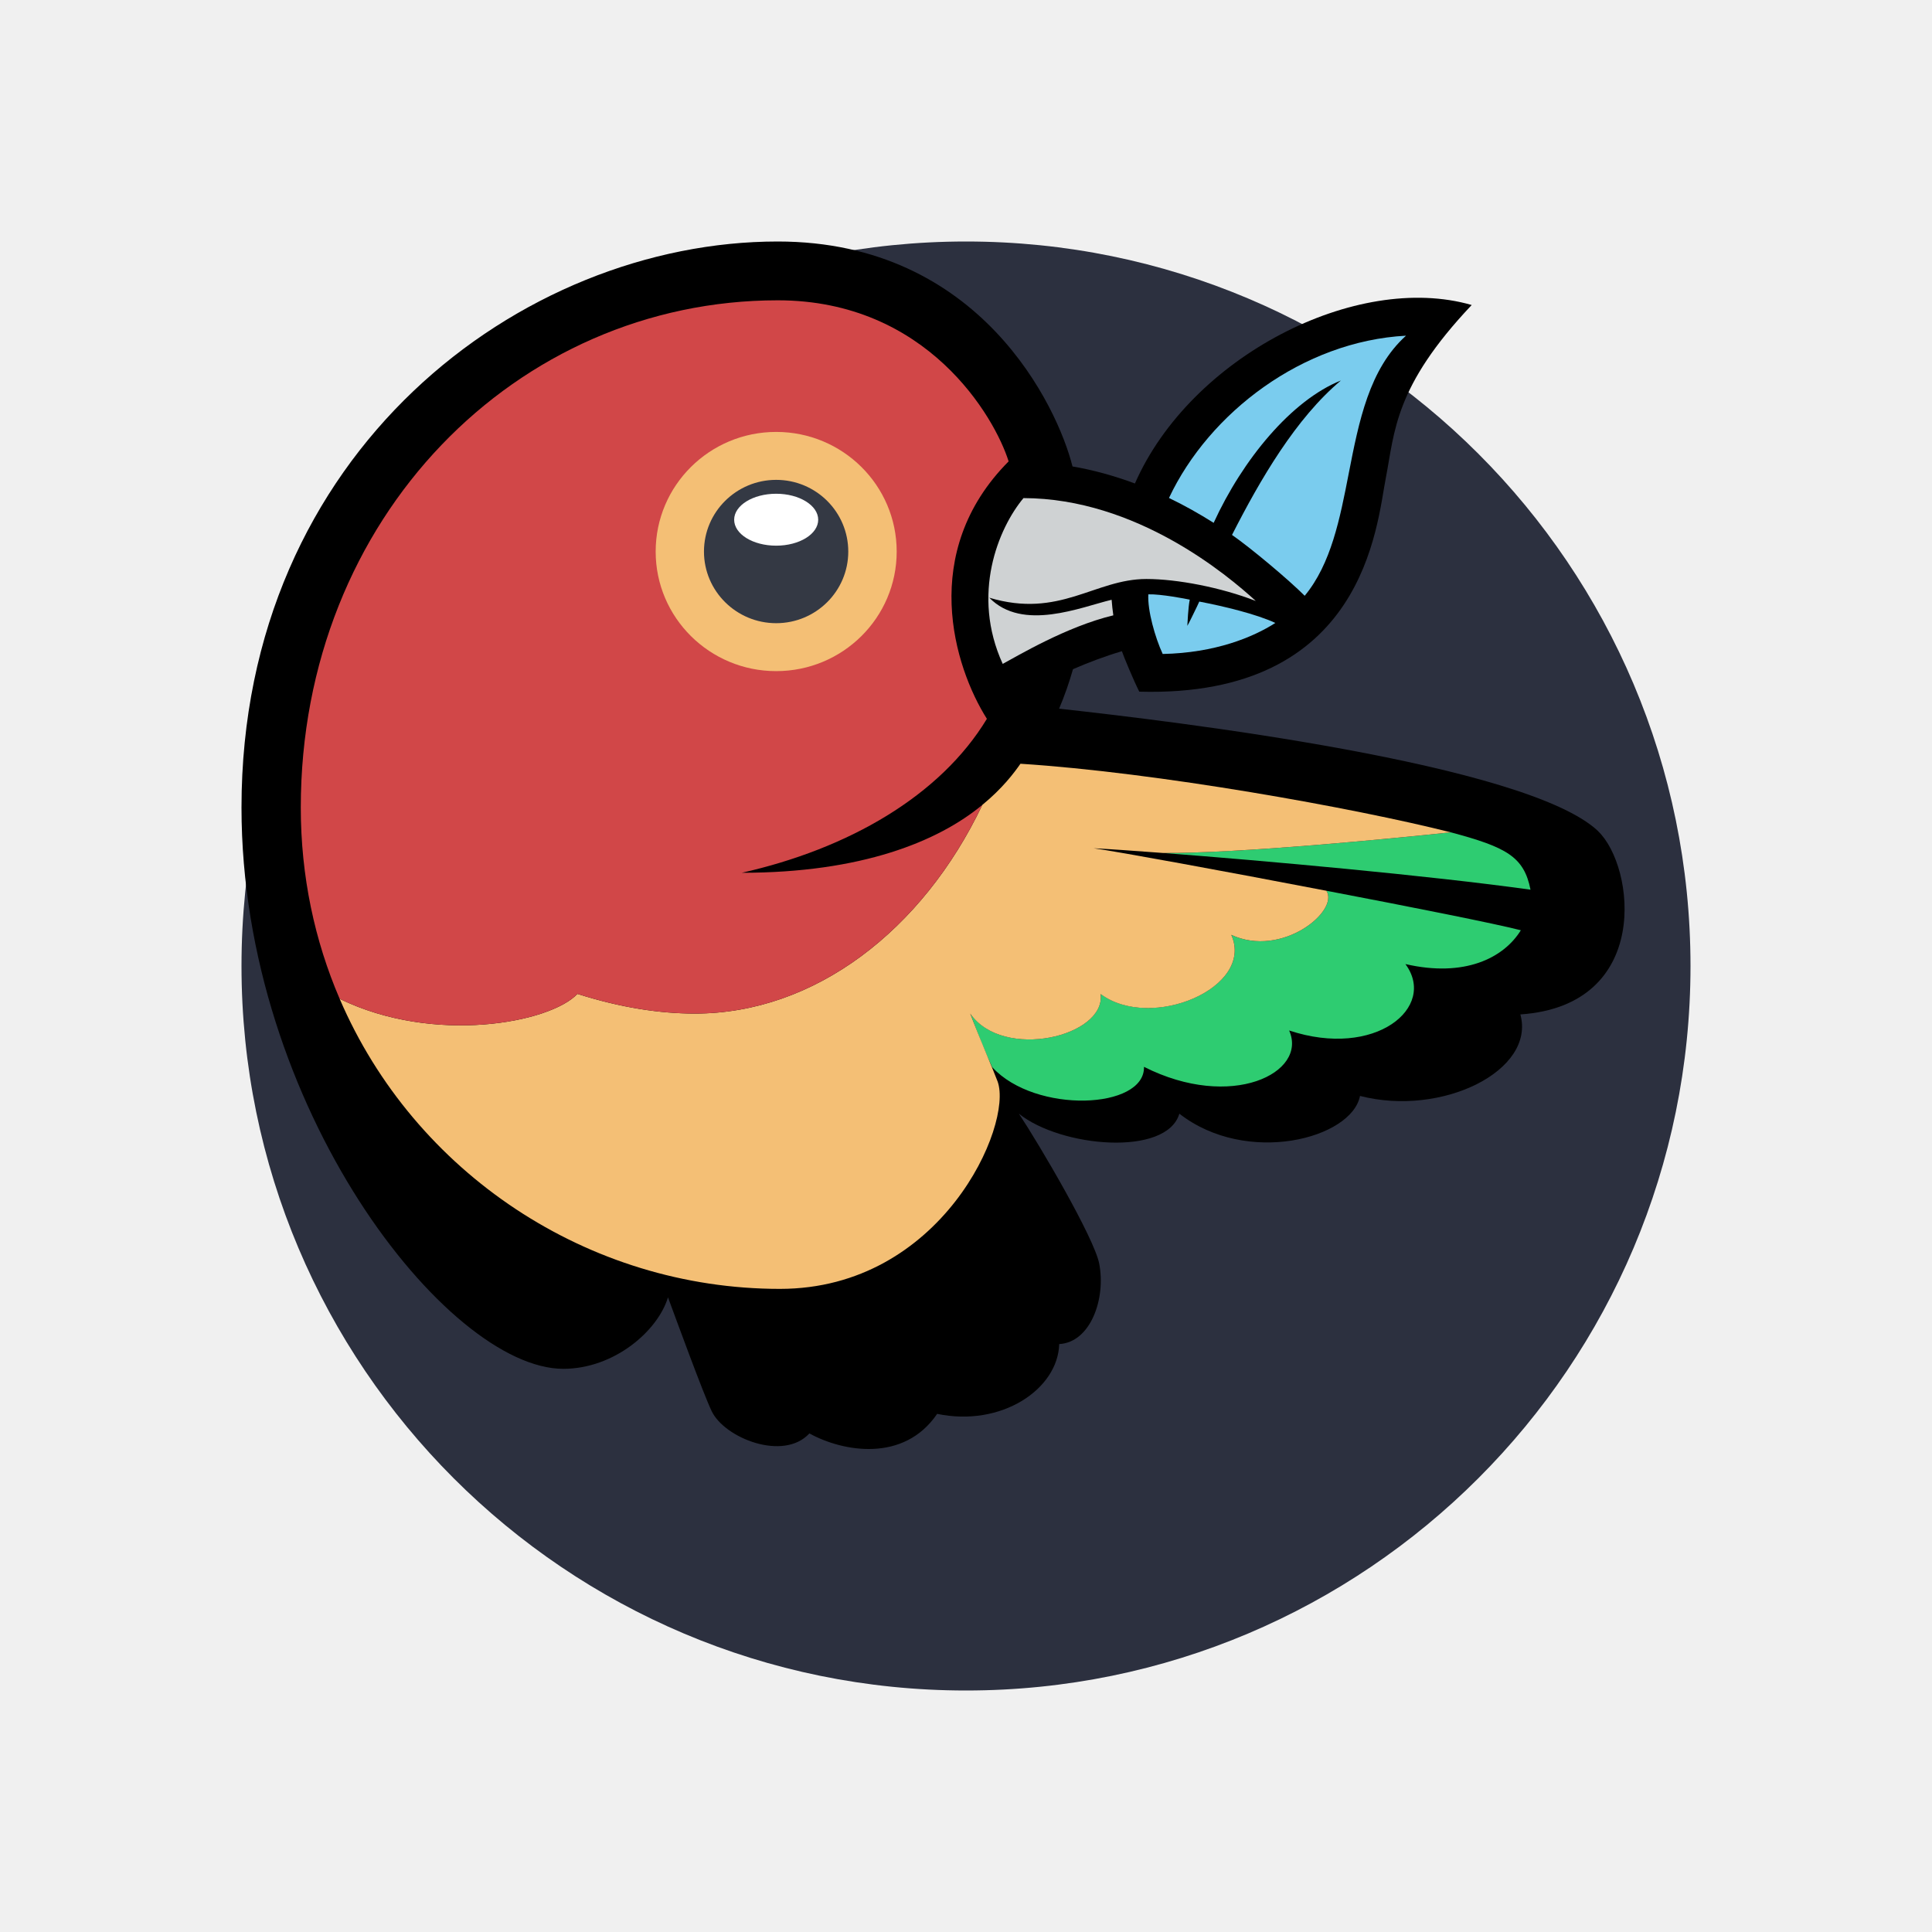
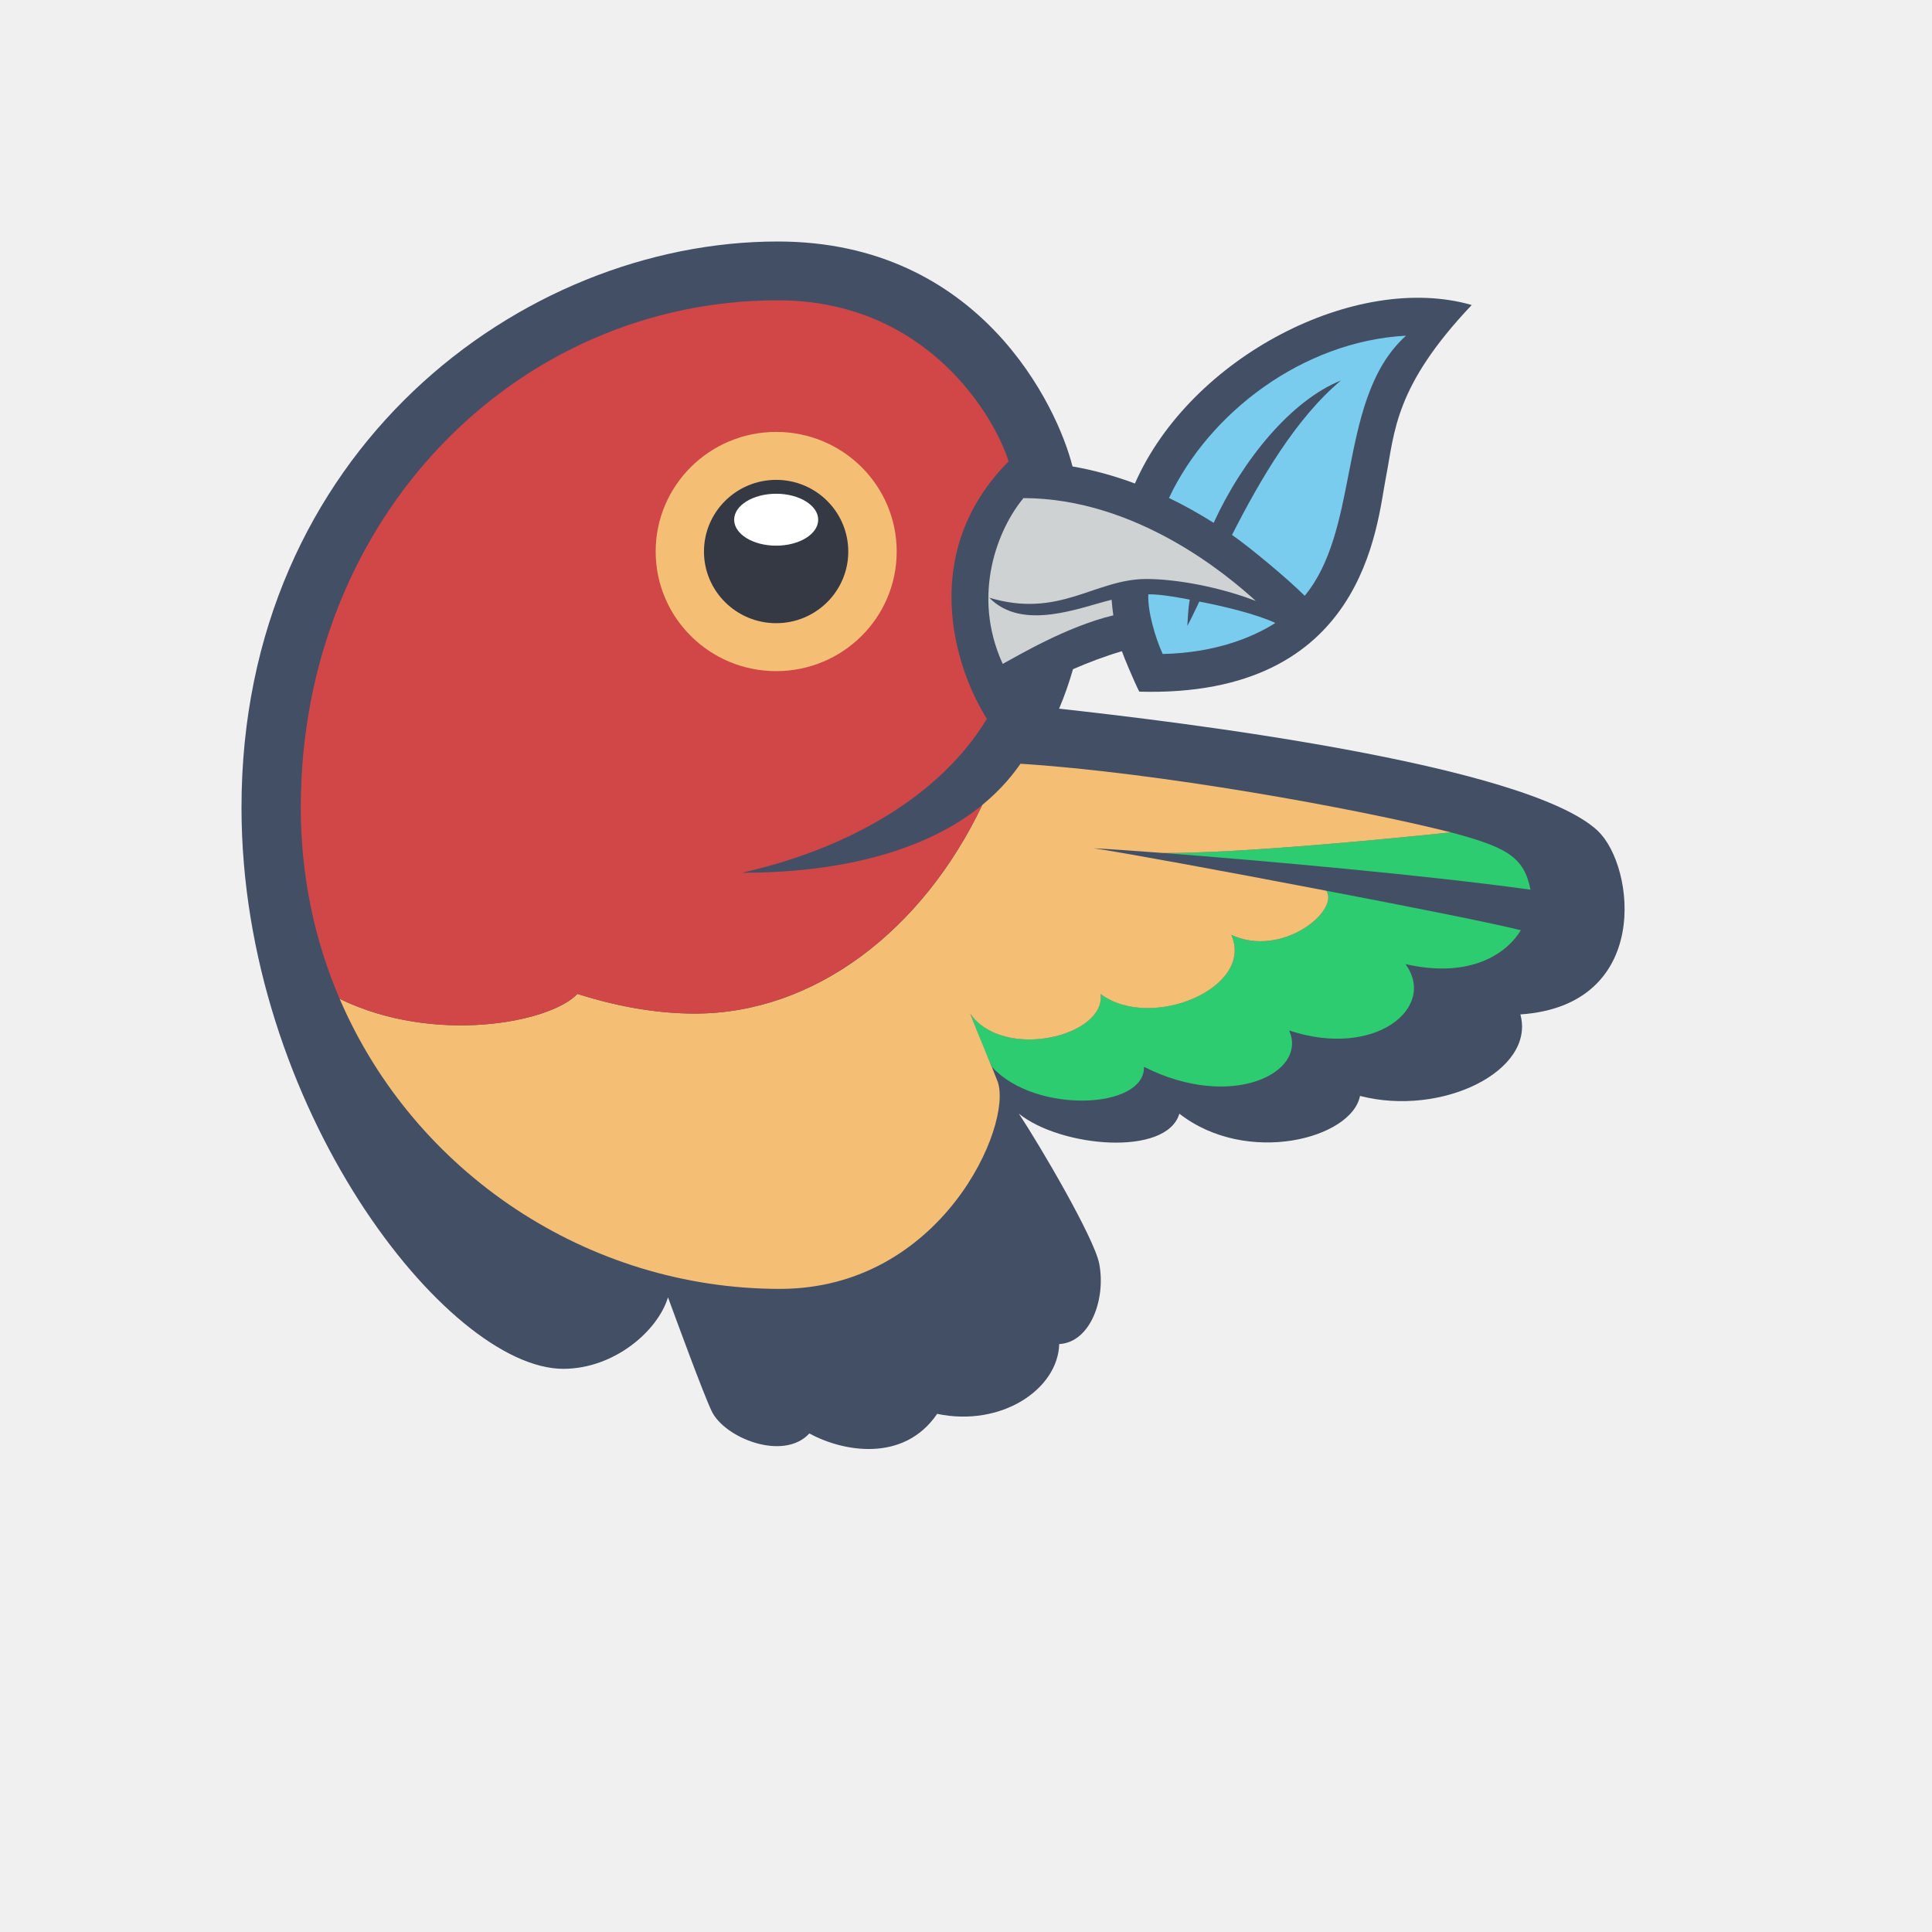
<svg xmlns="http://www.w3.org/2000/svg" width="16" height="16" viewBox="0 0 16 16" fill="none">
  <g id="bower">
    <g id="Group">
-       <circle id="Ellipse" cx="8" cy="8" r="6" fill="#2C303F" />
      <g id="bower_2">
-         <path id="outline" d="M13.236 6.884C12.646 6.322 9.7 5.971 8.771 5.869C8.816 5.763 8.854 5.654 8.886 5.542C9.012 5.487 9.149 5.435 9.291 5.393C9.308 5.443 9.389 5.637 9.435 5.728C11.305 5.78 11.4 4.349 11.477 3.957C11.551 3.574 11.547 3.203 12.188 2.526C11.233 2.25 9.859 2.955 9.399 4.004C9.226 3.94 9.053 3.892 8.882 3.863C8.759 3.371 8.119 2 6.441 2C4.316 2 2 3.741 2 6.688C2 9.165 3.703 11.336 4.665 11.336C5.085 11.336 5.447 11.024 5.532 10.744C5.603 10.936 5.821 11.533 5.893 11.685C5.999 11.91 6.489 12.104 6.703 11.871C6.979 12.023 7.485 12.115 7.761 11.709C8.292 11.82 8.761 11.506 8.772 11.131C9.032 11.117 9.16 10.754 9.103 10.464C9.061 10.251 8.613 9.487 8.438 9.223C8.784 9.502 9.661 9.581 9.767 9.223C10.325 9.658 11.194 9.43 11.263 9.076C11.941 9.251 12.719 8.867 12.591 8.401C13.68 8.327 13.541 7.176 13.235 6.884L13.236 6.884Z" fill="black" />
+         <path id="outline" d="M13.236 6.884C12.646 6.322 9.7 5.971 8.771 5.869C8.816 5.763 8.854 5.654 8.886 5.542C9.012 5.487 9.149 5.435 9.291 5.393C9.308 5.443 9.389 5.637 9.435 5.728C11.305 5.78 11.4 4.349 11.477 3.957C11.551 3.574 11.547 3.203 12.188 2.526C11.233 2.25 9.859 2.955 9.399 4.004C9.226 3.94 9.053 3.892 8.882 3.863C8.759 3.371 8.119 2 6.441 2C4.316 2 2 3.741 2 6.688C2 9.165 3.703 11.336 4.665 11.336C5.085 11.336 5.447 11.024 5.532 10.744C5.603 10.936 5.821 11.533 5.893 11.685C5.999 11.91 6.489 12.104 6.703 11.871C6.979 12.023 7.485 12.115 7.761 11.709C8.292 11.82 8.761 11.506 8.772 11.131C9.032 11.117 9.16 10.754 9.103 10.464C9.061 10.251 8.613 9.487 8.438 9.223C8.784 9.502 9.661 9.581 9.767 9.223C10.325 9.658 11.194 9.43 11.263 9.076C11.941 9.251 12.719 8.867 12.591 8.401C13.68 8.327 13.541 7.176 13.235 6.884L13.236 6.884Z" fill="#434F65" />
        <g id="leaf">
          <path id="Shape" fill-rule="evenodd" clip-rule="evenodd" d="M11.105 3.151C10.732 3.464 10.438 3.968 10.203 4.43C10.361 4.54 10.67 4.799 10.805 4.934C11.024 4.669 11.097 4.295 11.17 3.919C11.254 3.489 11.339 3.055 11.644 2.78C10.79 2.826 10.014 3.417 9.681 4.124C9.806 4.184 9.929 4.253 10.051 4.33C10.291 3.806 10.695 3.315 11.105 3.151ZM9.853 4.966C9.84 5.029 9.834 5.165 9.833 5.183C9.849 5.156 9.885 5.08 9.912 5.025C9.92 5.008 9.927 4.993 9.932 4.982C10.137 5.021 10.405 5.086 10.562 5.159C10.378 5.277 10.064 5.407 9.629 5.416C9.566 5.28 9.502 5.054 9.51 4.922C9.616 4.919 9.82 4.959 9.853 4.966Z" fill="#7ACCEE" />
        </g>
        <g id="Group_2">
          <path id="wingtip" fill-rule="evenodd" clip-rule="evenodd" d="M9.632 7.064C9.632 7.064 9.632 7.064 9.632 7.064L9.632 7.064C9.632 7.064 9.632 7.064 9.632 7.064ZM9.632 7.064C10.46 7.127 11.828 7.25 12.675 7.368C12.621 7.094 12.475 7.016 12.015 6.893C11.521 6.945 10.266 7.068 9.632 7.064ZM8.218 8.841L8.218 8.839L8.218 8.839C8.576 9.227 9.483 9.187 9.474 8.835C10.197 9.201 10.833 8.885 10.676 8.534C11.39 8.771 11.904 8.342 11.639 7.984C12.129 8.097 12.453 7.934 12.595 7.704C12.381 7.649 11.698 7.513 10.985 7.377C11.092 7.546 10.615 7.936 10.197 7.742C10.392 8.179 9.533 8.543 9.115 8.231C9.16 8.584 8.307 8.787 8.035 8.393C8.105 8.58 8.163 8.723 8.218 8.841Z" fill="#2ECC71" />
          <path id="body" d="M9.115 8.232C9.533 8.543 10.392 8.18 10.197 7.742C10.615 7.936 11.092 7.546 10.985 7.377C10.142 7.215 9.258 7.053 9.057 7.025C9.179 7.031 9.38 7.045 9.632 7.064C10.266 7.068 11.521 6.945 12.015 6.893C11.215 6.691 9.58 6.397 8.451 6.325C8.398 6.401 8.302 6.529 8.135 6.666C7.641 7.704 6.746 8.394 5.755 8.394C5.467 8.394 5.144 8.346 4.782 8.231C4.556 8.471 3.594 8.653 2.813 8.272C3.432 9.713 4.869 10.674 6.459 10.674C7.798 10.674 8.391 9.316 8.262 8.957C8.23 8.87 8.105 8.58 8.035 8.394C8.307 8.787 9.16 8.584 9.115 8.232L9.115 8.232Z" fill="#F4BF75" />
          <path id="beak" d="M8.304 5.498C8.422 5.435 8.831 5.189 9.22 5.096C9.214 5.053 9.209 5.01 9.206 4.967C8.951 5.028 8.469 5.233 8.193 4.95C8.776 5.125 9.066 4.795 9.494 4.795C9.749 4.795 10.113 4.865 10.4 4.977C10.169 4.766 9.413 4.127 8.476 4.125C8.267 4.376 8.041 4.922 8.304 5.498L8.304 5.498Z" fill="#CFD2D3" />
          <path id="head" d="M4.782 8.231C5.144 8.346 5.467 8.394 5.755 8.394C6.746 8.394 7.641 7.704 8.135 6.666C7.769 6.969 7.134 7.228 6.143 7.228C7.026 7.029 7.786 6.592 8.173 5.953C7.901 5.523 7.606 4.572 8.353 3.821C8.238 3.454 7.679 2.487 6.441 2.487C4.281 2.487 2.491 4.282 2.491 6.688C2.491 7.257 2.606 7.791 2.813 8.272C3.594 8.653 4.556 8.471 4.782 8.231L4.782 8.231Z" fill="#D14748" />
          <path id="eye_rim" d="M5.43 4.568C5.43 5.115 5.877 5.558 6.428 5.558C6.979 5.558 7.426 5.115 7.426 4.568C7.426 4.02 6.979 3.577 6.428 3.577C5.877 3.577 5.43 4.02 5.43 4.568Z" fill="#F4BF75" />
-           <path id="eye" d="M5.83 4.568C5.83 4.895 6.098 5.161 6.428 5.161C6.758 5.161 7.025 4.895 7.025 4.568C7.025 4.24 6.758 3.974 6.428 3.974C6.098 3.974 5.83 4.24 5.83 4.568Z" fill="#343944" />
+           <path id="eye" d="M5.83 4.568C5.83 4.895 6.098 5.161 6.428 5.161C6.758 5.161 7.025 4.895 7.025 4.568C7.025 4.24 6.758 3.974 6.428 3.974C6.098 3.974 5.83 4.24 5.83 4.568V4.568Z" fill="#343944" />
          <path id="pupil_highlight" d="M6.428 4.519C6.62 4.519 6.776 4.423 6.776 4.304C6.776 4.186 6.62 4.089 6.428 4.089C6.235 4.089 6.08 4.186 6.08 4.304C6.08 4.423 6.235 4.519 6.428 4.519Z" fill="white" />
        </g>
      </g>
    </g>
  </g>
</svg>
